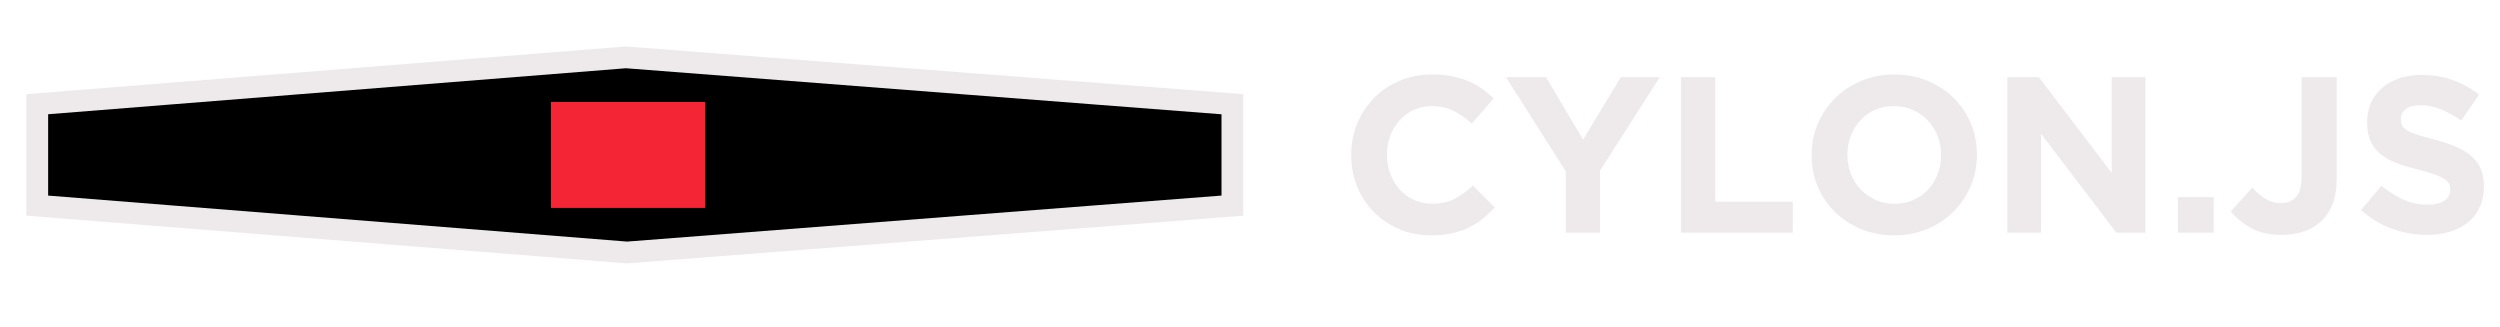
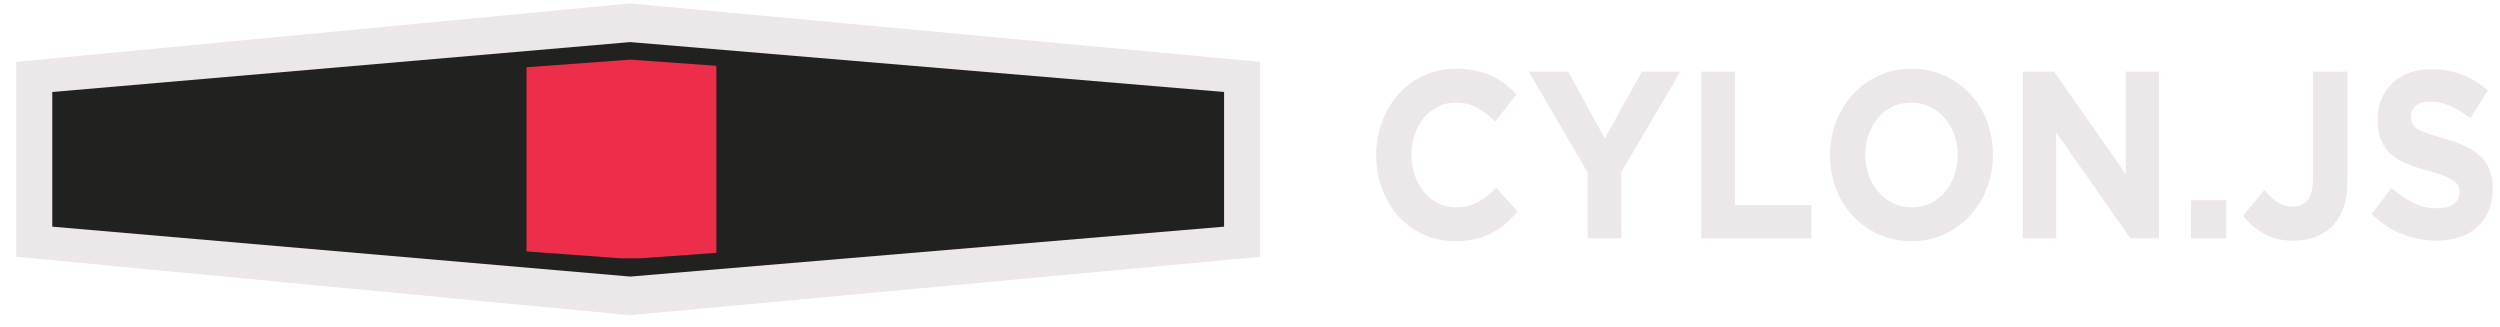
- <svg xmlns="http://www.w3.org/2000/svg" version="1.1" id="Layer_1" x="0px" y="0px" width="230px" height="30px" viewBox="0 0 230 30" enable-background="new 0 0 230 30" xml:space="preserve">
+ <svg xmlns="http://www.w3.org/2000/svg" xmlns:xlink="http://www.w3.org/1999/xlink" version="1.1" id="Layer_1" x="0px" y="0px" width="230px" height="30px" viewBox="0 0 230 30" enable-background="new 0 0 230 30" xml:space="preserve">
+   <polygon fill="#ECE7E8" points="1.496,23.623 1.496,5.693 57.957,0.315 115.929,5.688 115.929,23.628 57.957,29 " />
+   <polygon fill="#212120" points="112.615,20.853 57.972,25.444 4.809,20.853 4.809,8.463 57.972,3.872 112.615,8.463 " />
  <g>
-     <path stroke="#EEEAEB" stroke-width="2" stroke-miterlimit="10" d="M3.429,18.918l54.26,4.311l55.69-4.311V9.589L57.58,5.276   L3.429,9.586V18.918z" />
-     <g>
-       <g>
-         <rect x="50.682" y="9.378" fill="#F42534" width="14.186" height="9.75" />
-       </g>
-     </g>
+     <defs>
+       <polygon id="SVGID_1_" points="112.615,19.925 57.972,23.829 4.809,19.925 4.809,9.391 57.972,5.487 112.615,9.391   " />
+     </defs>
+     <clipPath id="SVGID_2_">
+       <use xlink:href="#SVGID_1_" overflow="visible" />
+     </clipPath>
+     <rect x="48.441" y="3.919" clip-path="url(#SVGID_2_)" fill="#ED2E4A" width="17.465" height="19.849" />
  </g>
  <g>
-     <g>
-       <g>
-         <path fill="#EEEAEB" d="M131.644,21.648c-1.045,0-2.022-0.188-2.919-0.573c-0.9-0.379-1.678-0.9-2.332-1.562     c-0.65-0.661-1.162-1.44-1.533-2.341c-0.364-0.896-0.548-1.858-0.548-2.882v-0.038c0-1.022,0.184-1.979,0.548-2.87     c0.371-0.893,0.883-1.678,1.533-2.349c0.654-0.676,1.438-1.208,2.354-1.596c0.911-0.388,1.922-0.583,3.022-0.583     c0.667,0,1.277,0.053,1.83,0.164c0.553,0.107,1.053,0.258,1.499,0.449c0.45,0.191,0.869,0.422,1.247,0.695     c0.383,0.273,0.737,0.57,1.064,0.898l-2.005,2.307c-0.559-0.503-1.126-0.896-1.703-1.183c-0.578-0.286-1.229-0.427-1.954-0.427     c-0.596,0-1.154,0.112-1.663,0.347c-0.511,0.23-0.95,0.549-1.319,0.96c-0.367,0.406-0.655,0.881-0.857,1.418     c-0.202,0.538-0.308,1.116-0.308,1.729v0.039c0,0.614,0.105,1.191,0.308,1.737c0.202,0.543,0.484,1.022,0.847,1.433     c0.361,0.404,0.797,0.728,1.31,0.966c0.509,0.239,1.071,0.36,1.684,0.36c0.819,0,1.512-0.15,2.074-0.448     c0.567-0.301,1.126-0.709,1.688-1.228l1.999,2.021c-0.363,0.396-0.745,0.749-1.141,1.062c-0.395,0.316-0.827,0.585-1.299,0.812     c-0.473,0.224-0.983,0.393-1.543,0.507C132.965,21.59,132.338,21.648,131.644,21.648z" />
-       </g>
-     </g>
-     <g>
-       <g>
-         <path fill="#EEEAEB" d="M144.053,15.766l-5.501-8.665h3.676l3.416,5.743l3.472-5.743h3.579l-5.495,8.602v5.703h-3.146V15.766z" />
-       </g>
-     </g>
-     <g>
-       <g>
-         <path fill="#EEEAEB" d="M154.655,7.101h3.146v11.46h7.133v2.845h-10.279V7.101z" />
-       </g>
-     </g>
-     <g>
-       <g>
-         <path fill="#EEEAEB" d="M174.253,21.648c-1.106,0-2.122-0.191-3.045-0.581c-0.93-0.386-1.727-0.911-2.402-1.576     c-0.675-0.657-1.198-1.437-1.573-2.325c-0.375-0.894-0.563-1.852-0.563-2.875v-0.038c0-1.022,0.192-1.979,0.573-2.87     c0.38-0.893,0.907-1.678,1.585-2.349c0.673-0.676,1.478-1.208,2.41-1.596c0.934-0.388,1.951-0.583,3.052-0.583     c1.106,0,2.122,0.195,3.048,0.583c0.927,0.388,1.728,0.913,2.401,1.574c0.673,0.66,1.194,1.437,1.573,2.328     c0.376,0.893,0.563,1.849,0.563,2.873v0.039c0,1.021-0.19,1.976-0.575,2.873c-0.38,0.89-0.911,1.676-1.581,2.348     c-0.677,0.673-1.478,1.209-2.411,1.595C176.375,21.457,175.354,21.648,174.253,21.648z M174.289,18.749     c0.631,0,1.207-0.117,1.742-0.349c0.53-0.231,0.98-0.552,1.357-0.959c0.373-0.408,0.665-0.882,0.876-1.422     c0.212-0.538,0.316-1.114,0.316-1.729v-0.038c0-0.613-0.104-1.189-0.316-1.737c-0.211-0.545-0.511-1.021-0.898-1.429     c-0.388-0.409-0.849-0.734-1.379-0.97c-0.531-0.24-1.108-0.357-1.734-0.357c-0.646,0-1.226,0.112-1.749,0.347     c-0.524,0.23-0.975,0.549-1.347,0.96c-0.377,0.406-0.669,0.881-0.882,1.418c-0.208,0.538-0.314,1.116-0.314,1.729v0.039     c0,0.614,0.106,1.191,0.314,1.737c0.213,0.543,0.512,1.022,0.899,1.433c0.388,0.404,0.846,0.728,1.369,0.966     C173.067,18.628,173.651,18.749,174.289,18.749z" />
-       </g>
-     </g>
-     <g>
-       <g>
-         <path fill="#EEEAEB" d="M184.673,7.101h2.903l6.702,8.808V7.101h3.103v14.305h-2.675l-6.926-9.094v9.094h-3.107V7.101z" />
-       </g>
-     </g>
-     <g>
-       <g>
-         <path fill="#EEEAEB" d="M200.365,18.136h3.29v3.271h-3.29V18.136z" />
-       </g>
-     </g>
-     <g>
-       <g>
-         <path fill="#EEEAEB" d="M209.904,21.608c-1.115,0-2.053-0.21-2.806-0.633c-0.757-0.422-1.38-0.926-1.87-1.514l1.979-2.204     c0.411,0.448,0.824,0.797,1.238,1.051c0.415,0.253,0.876,0.378,1.38,0.378c0.603,0,1.07-0.188,1.412-0.559     c0.337-0.378,0.508-0.98,0.508-1.812V7.101h3.231v9.359c0,0.856-0.118,1.599-0.348,2.227c-0.231,0.625-0.567,1.157-1.003,1.595     c-0.436,0.434-0.974,0.765-1.602,0.988C211.391,21.498,210.685,21.608,209.904,21.608z" />
-       </g>
-     </g>
-     <g>
-       <g>
-         <path fill="#EEEAEB" d="M223.292,21.608c-1.09,0-2.157-0.185-3.208-0.562c-1.051-0.375-2.001-0.948-2.862-1.728l1.862-2.227     c0.652,0.529,1.321,0.952,2.011,1.268c0.685,0.312,1.441,0.471,2.258,0.471c0.653,0,1.163-0.121,1.521-0.36     c0.362-0.235,0.546-0.565,0.546-0.988v-0.04c0-0.206-0.04-0.386-0.112-0.544c-0.077-0.154-0.22-0.302-0.434-0.438     c-0.211-0.136-0.505-0.271-0.878-0.411c-0.378-0.136-0.867-0.276-1.466-0.427c-0.726-0.178-1.382-0.373-1.97-0.593     c-0.586-0.219-1.084-0.487-1.491-0.808c-0.416-0.319-0.729-0.718-0.958-1.194c-0.222-0.478-0.336-1.067-0.336-1.778v-0.041     c0-0.654,0.121-1.245,0.365-1.77c0.241-0.522,0.587-0.975,1.025-1.356c0.439-0.384,0.967-0.675,1.576-0.878     c0.608-0.204,1.281-0.308,2.021-0.308c1.047,0,2.012,0.157,2.89,0.471c0.878,0.313,1.685,0.76,2.42,1.346l-1.634,2.373     c-0.639-0.437-1.268-0.781-1.879-1.033c-0.616-0.252-1.226-0.379-1.841-0.379c-0.612,0-1.073,0.121-1.38,0.357     c-0.306,0.24-0.458,0.537-0.458,0.891v0.04c0,0.233,0.045,0.434,0.131,0.604c0.09,0.169,0.252,0.323,0.485,0.458     c0.229,0.138,0.547,0.267,0.951,0.389c0.4,0.124,0.911,0.267,1.528,0.432c0.723,0.19,1.367,0.404,1.934,0.642     c0.565,0.239,1.045,0.526,1.433,0.858c0.392,0.333,0.686,0.726,0.886,1.175c0.196,0.453,0.297,0.989,0.297,1.614v0.04     c0,0.709-0.132,1.341-0.389,1.893c-0.254,0.551-0.614,1.014-1.075,1.389s-1.009,0.661-1.647,0.856     C224.774,21.509,224.067,21.608,223.292,21.608z" />
-       </g>
-     </g>
+     <path fill="#ECE7E8" d="M133.842,22.186c-1.032,0-1.993-0.205-2.879-0.613c-0.887-0.407-1.652-0.966-2.297-1.675   c-0.646-0.709-1.148-1.545-1.51-2.509c-0.363-0.965-0.545-1.994-0.545-3.09v-0.042c0-1.096,0.182-2.121,0.545-3.079   c0.361-0.957,0.864-1.796,1.51-2.519c0.645-0.723,1.416-1.293,2.316-1.709c0.898-0.417,1.895-0.625,2.981-0.625   c0.657,0,1.258,0.059,1.802,0.175c0.543,0.117,1.038,0.278,1.48,0.482c0.442,0.205,0.853,0.453,1.228,0.745   c0.377,0.292,0.727,0.614,1.048,0.964l-1.972,2.475c-0.551-0.54-1.114-0.963-1.683-1.27c-0.572-0.307-1.214-0.46-1.925-0.46   c-0.59,0-1.137,0.124-1.64,0.372c-0.505,0.249-0.938,0.591-1.299,1.029c-0.363,0.438-0.646,0.947-0.847,1.523   c-0.201,0.578-0.302,1.194-0.302,1.852v0.044c0,0.658,0.101,1.279,0.302,1.863c0.201,0.583,0.479,1.095,0.835,1.532   c0.355,0.438,0.787,0.785,1.289,1.041c0.505,0.256,1.058,0.383,1.661,0.383c0.806,0,1.488-0.159,2.045-0.481   c0.557-0.321,1.112-0.759,1.661-1.313l1.974,2.168c-0.361,0.424-0.738,0.803-1.127,1.139s-0.815,0.625-1.28,0.865   c-0.464,0.241-0.971,0.424-1.52,0.548C135.145,22.123,134.528,22.186,133.842,22.186z" />
+     <path fill="#ECE7E8" d="M146.067,15.877l-5.417-9.289h3.625l3.363,6.156l3.424-6.156h3.524l-5.417,9.222v6.112h-3.103V15.877z" />
+     <path fill="#ECE7E8" d="M156.521,6.588h3.103v12.29h7.027v3.045h-10.13V6.588z" />
+     <path fill="#ECE7E8" d="M175.836,22.186c-1.089,0-2.088-0.208-3.001-0.624c-0.914-0.415-1.703-0.978-2.366-1.688   c-0.665-0.708-1.182-1.539-1.551-2.497c-0.371-0.956-0.555-1.982-0.555-3.078v-0.042c0-1.096,0.188-2.121,0.564-3.079   c0.375-0.957,0.896-1.796,1.561-2.519c0.665-0.723,1.457-1.293,2.376-1.709c0.92-0.417,1.923-0.625,3.012-0.625   c1.087,0,2.088,0.208,3.001,0.625c0.912,0.416,1.703,0.978,2.367,1.687c0.664,0.708,1.18,1.541,1.551,2.498   c0.369,0.955,0.553,1.981,0.553,3.077v0.044c0,1.094-0.188,2.121-0.564,3.078c-0.375,0.957-0.895,1.796-1.56,2.519   c-0.665,0.724-1.458,1.294-2.376,1.709C177.926,21.978,176.924,22.186,175.836,22.186z M175.876,19.075   c0.619,0,1.188-0.123,1.711-0.372c0.524-0.249,0.973-0.592,1.34-1.03c0.369-0.437,0.659-0.944,0.866-1.521   c0.209-0.577,0.313-1.194,0.313-1.853v-0.042c0-0.657-0.104-1.279-0.313-1.862c-0.207-0.584-0.503-1.096-0.886-1.534   c-0.383-0.438-0.837-0.784-1.358-1.041c-0.524-0.255-1.095-0.382-1.713-0.382c-0.631,0-1.205,0.124-1.723,0.372   c-0.517,0.249-0.961,0.591-1.328,1.029c-0.369,0.438-0.659,0.947-0.866,1.523c-0.209,0.578-0.313,1.194-0.313,1.852v0.044   c0,0.658,0.104,1.279,0.313,1.863c0.207,0.583,0.505,1.095,0.886,1.532c0.382,0.438,0.831,0.785,1.349,1.041   C174.672,18.948,175.246,19.075,175.876,19.075z" />
+     <path fill="#ECE7E8" d="M186.106,6.588h2.861l6.606,9.442V6.588h3.06v15.334h-2.639l-6.828-9.748v9.748h-3.061V6.588z" />
+     <path fill="#ECE7E8" d="M201.574,18.418h3.244v3.505h-3.244V18.418z" />
+     <path fill="#ECE7E8" d="M210.981,22.142c-1.102,0-2.023-0.226-2.771-0.679c-0.744-0.453-1.358-0.993-1.842-1.621l1.954-2.366   c0.4,0.482,0.809,0.859,1.218,1.129c0.41,0.271,0.862,0.405,1.359,0.405c0.592,0,1.054-0.201,1.391-0.603   c0.334-0.402,0.502-1.047,0.502-1.939V6.588h3.183v10.033c0,0.921-0.114,1.717-0.343,2.389c-0.228,0.672-0.557,1.241-0.985,1.709   c-0.43,0.468-0.957,0.82-1.582,1.063C212.441,22.021,211.747,22.142,210.981,22.142z" />
+     <path fill="#ECE7E8" d="M224.172,22.142c-1.072,0-2.128-0.2-3.16-0.603c-1.035-0.4-1.975-1.018-2.821-1.85l1.833-2.389   c0.646,0.569,1.307,1.023,1.985,1.358c0.677,0.336,1.419,0.504,2.226,0.504c0.644,0,1.145-0.127,1.5-0.384   c0.355-0.255,0.533-0.609,0.533-1.063v-0.044c0-0.219-0.036-0.411-0.11-0.58c-0.075-0.168-0.216-0.324-0.425-0.472   c-0.209-0.146-0.499-0.291-0.868-0.437c-0.371-0.147-0.851-0.301-1.444-0.461c-0.713-0.188-1.358-0.401-1.938-0.635   c-0.578-0.234-1.069-0.522-1.474-0.867c-0.404-0.342-0.717-0.769-0.939-1.281c-0.223-0.511-0.332-1.146-0.332-1.905v-0.045   c0-0.701,0.117-1.333,0.359-1.895c0.239-0.562,0.576-1.048,1.009-1.457c0.436-0.409,0.953-0.723,1.555-0.942   c0.601-0.219,1.267-0.329,1.989-0.329c1.034,0,1.985,0.168,2.852,0.504c0.866,0.335,1.66,0.818,2.388,1.446l-1.612,2.541   c-0.633-0.466-1.249-0.835-1.853-1.105c-0.604-0.271-1.21-0.406-1.813-0.406c-0.604,0-1.058,0.128-1.358,0.383   c-0.302,0.256-0.455,0.574-0.455,0.953v0.044c0,0.249,0.045,0.465,0.132,0.646c0.087,0.183,0.245,0.347,0.474,0.493   c0.23,0.146,0.543,0.285,0.939,0.416c0.398,0.131,0.899,0.285,1.504,0.46c0.716,0.205,1.35,0.434,1.91,0.69   c0.559,0.255,1.03,0.563,1.413,0.92c0.385,0.357,0.673,0.778,0.868,1.259c0.195,0.482,0.292,1.06,0.292,1.73v0.044   c0,0.759-0.126,1.435-0.379,2.026s-0.607,1.088-1.06,1.49c-0.454,0.401-0.995,0.708-1.626,0.92   C225.636,22.036,224.938,22.142,224.172,22.142z" />
  </g>
</svg>
